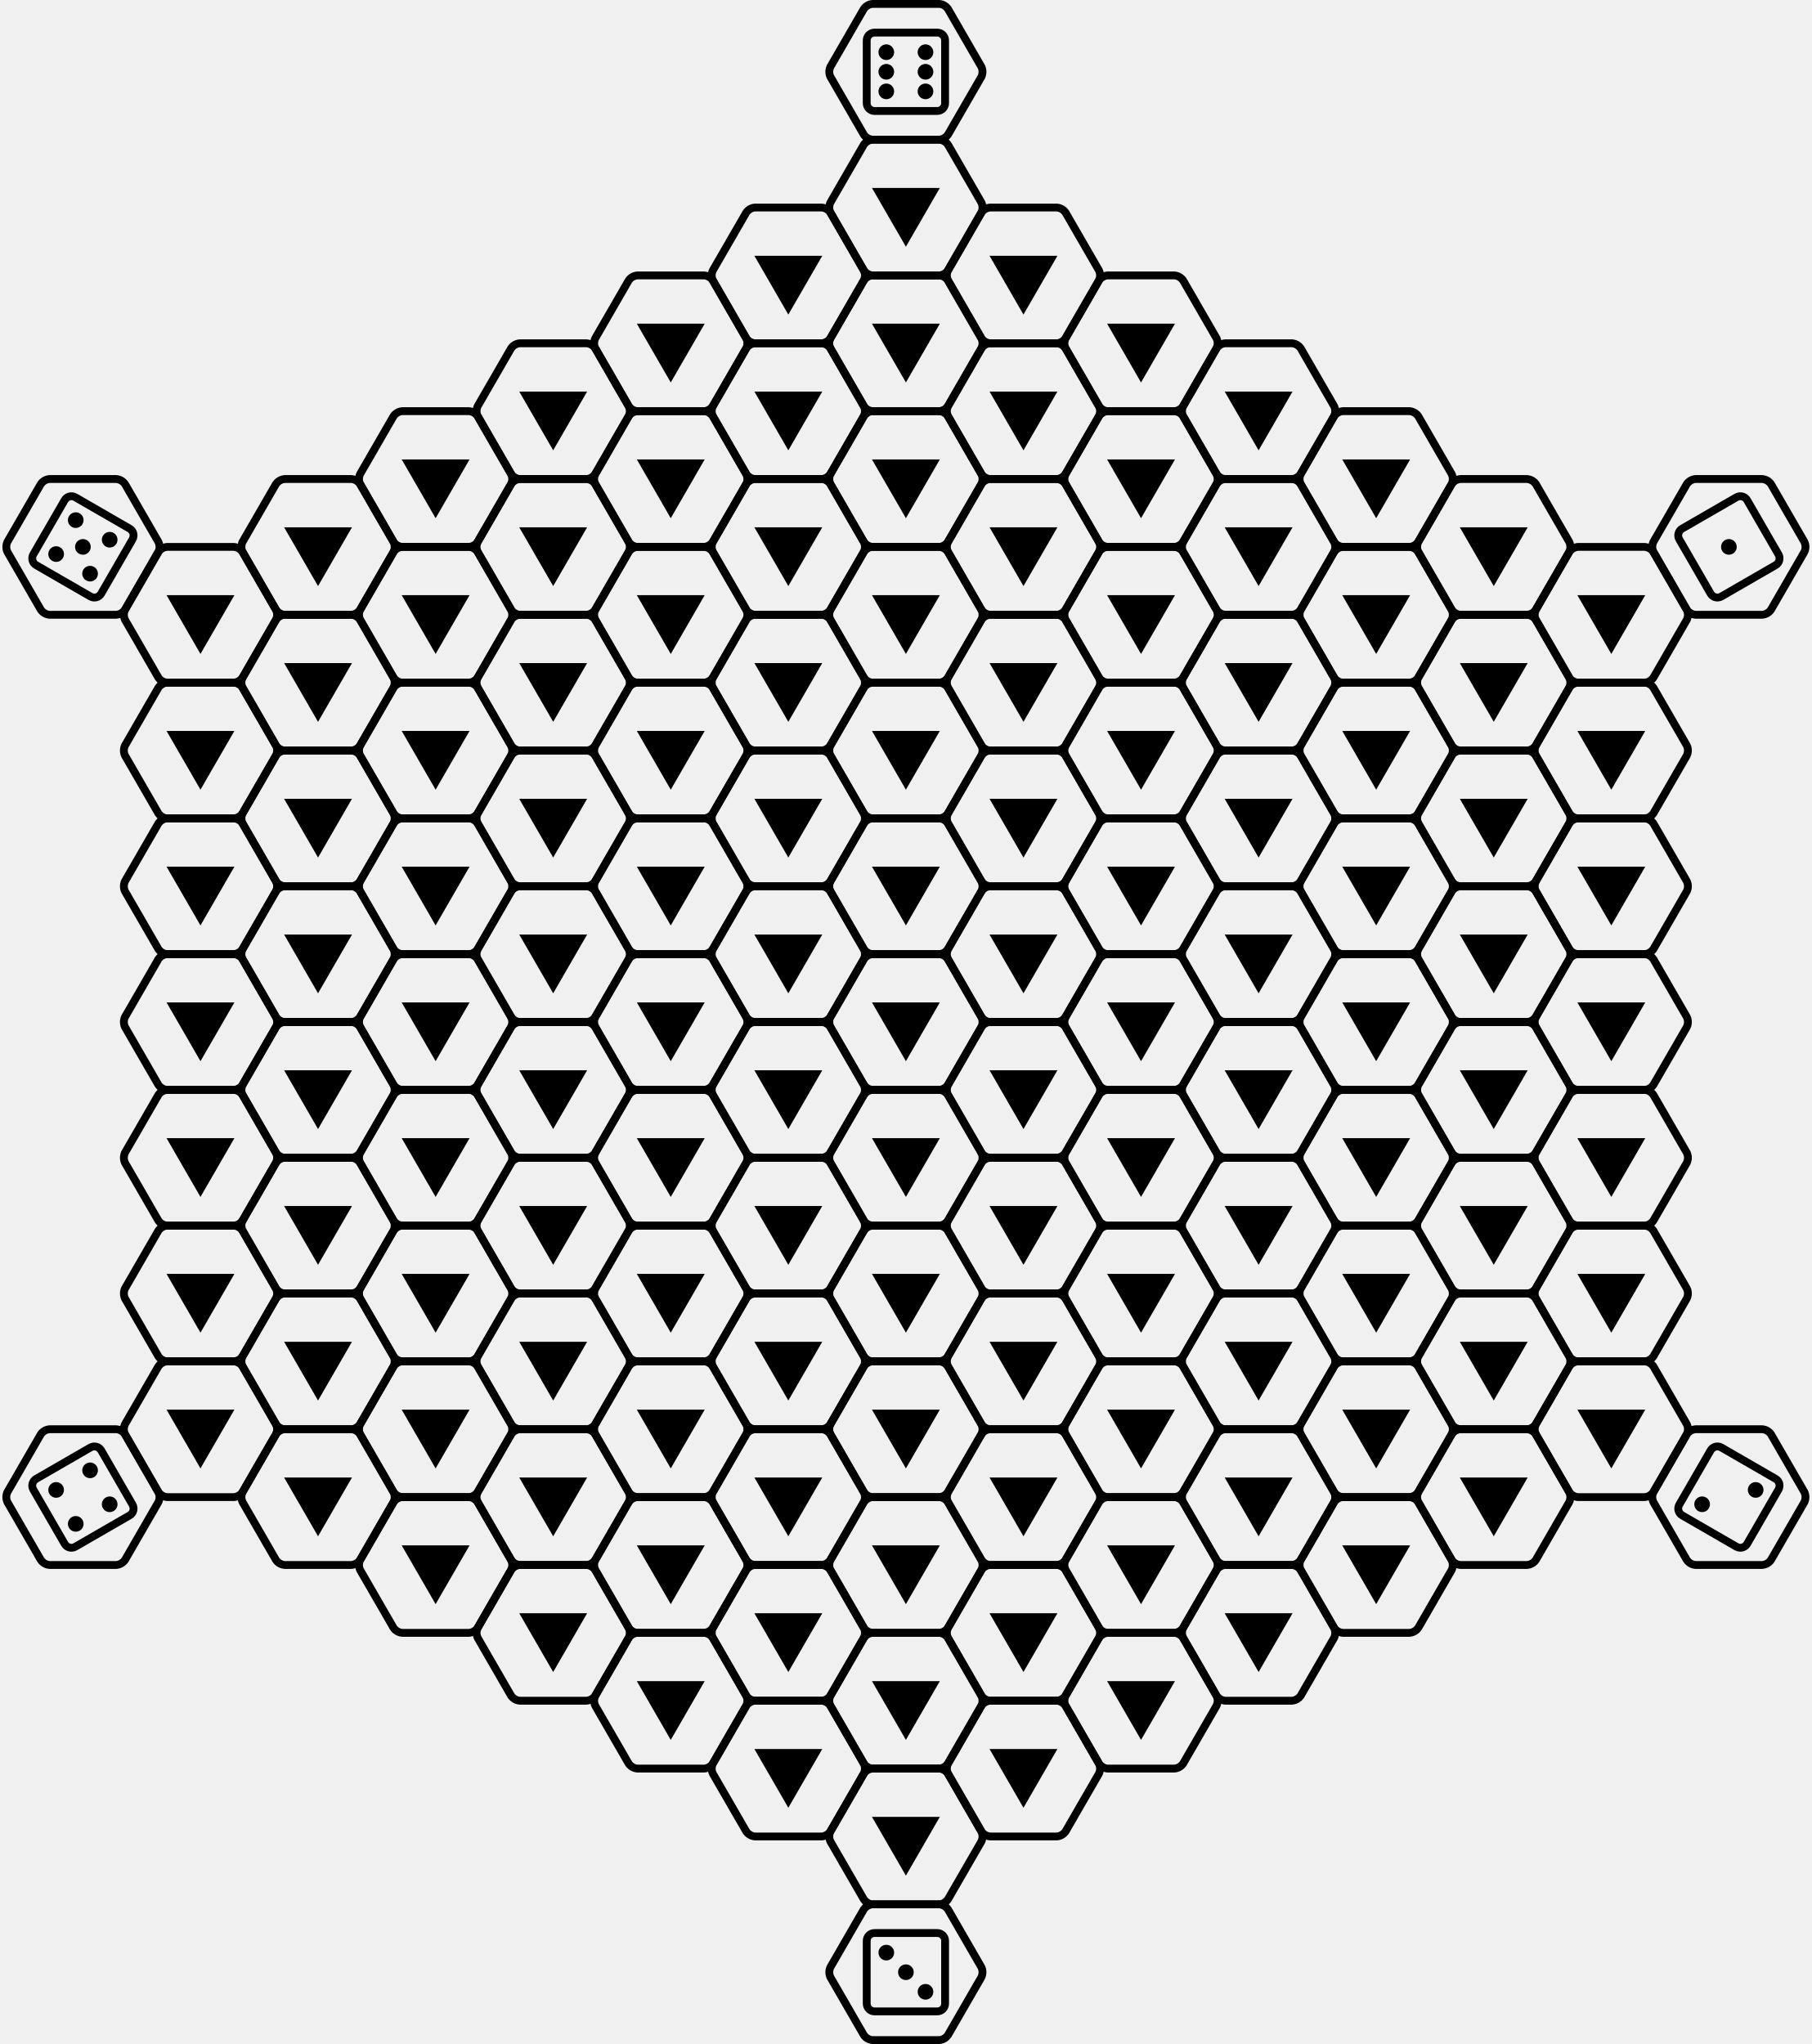
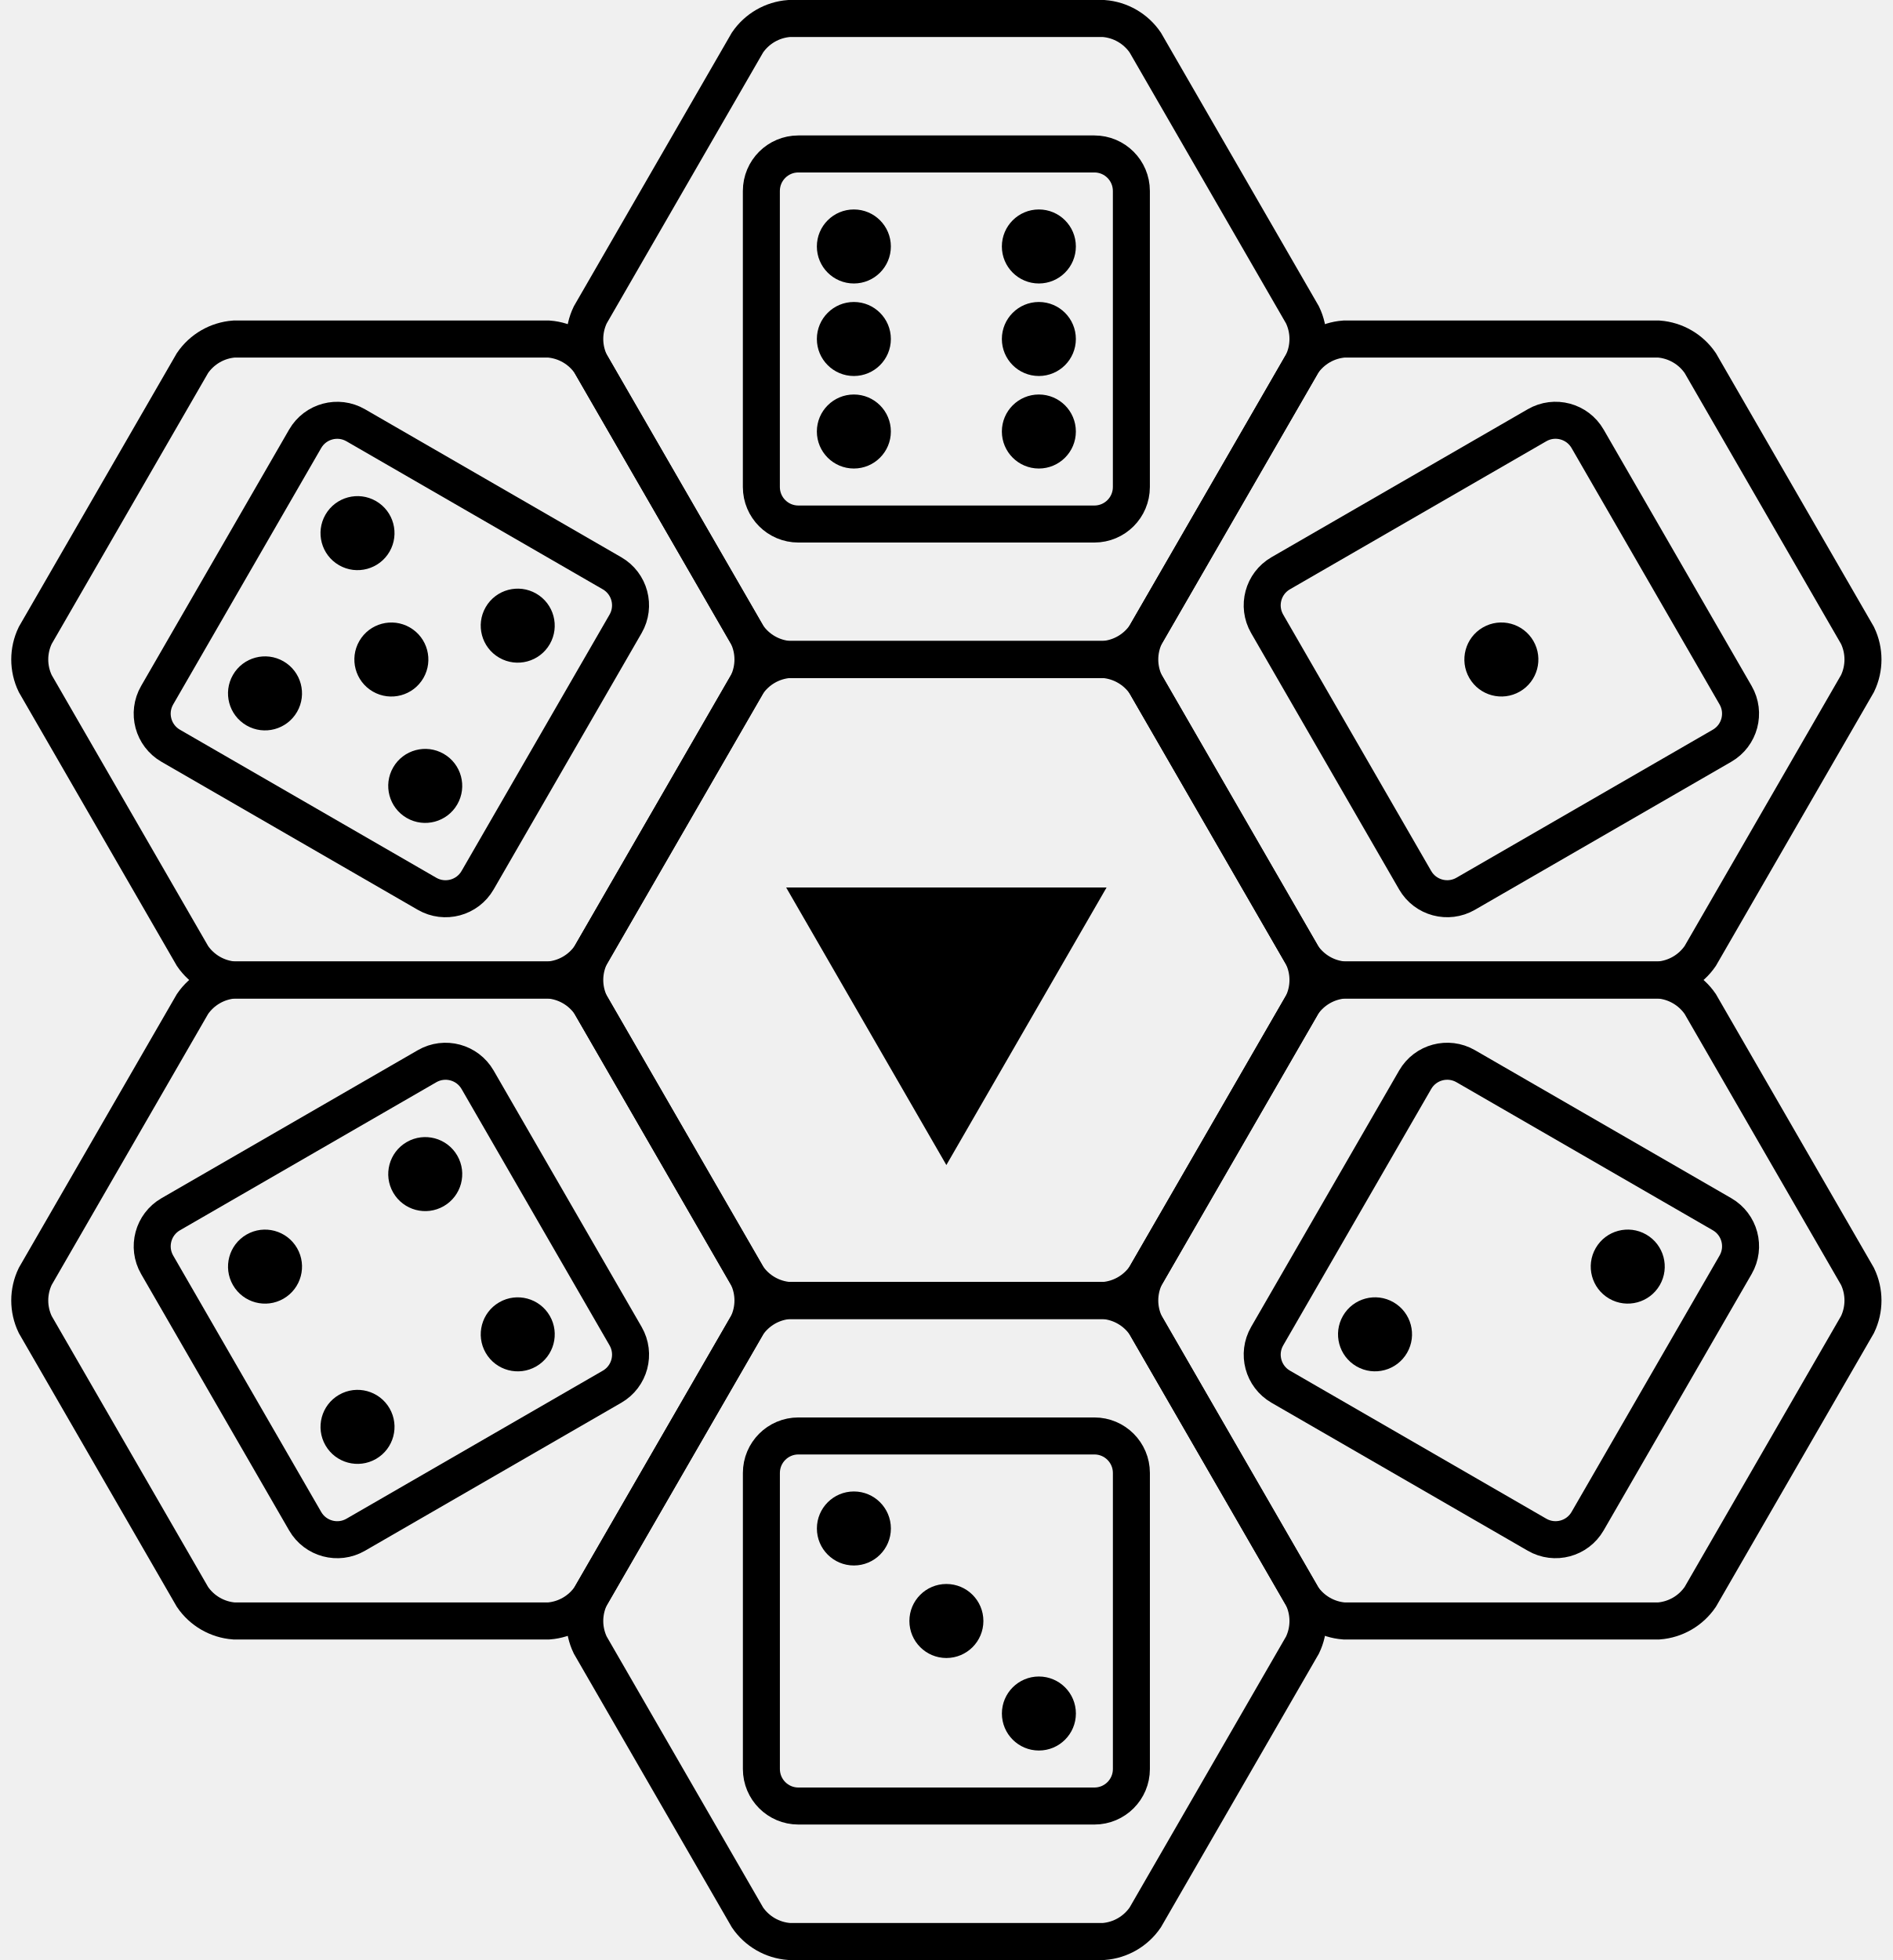
- <svg xmlns="http://www.w3.org/2000/svg" viewBox="0 0 231.155 260.808">
+ <svg xmlns="http://www.w3.org/2000/svg" viewBox="0 0 51.155 52.962">
  <defs>
-     <path d="M125.202,129.754 A1.5,1.5,0,0,1,125.202,131.053 L120.952,138.415 A1.5,1.5,0,0,1,119.827,139.064 L111.327,139.064 A1.5,1.5,0,0,1,110.202,138.415 L105.952,131.053 A1.5,1.5,0,0,1,105.952,129.754 L110.202,122.393 A1.5,1.5,0,0,1,111.327,121.744 L119.827,121.744 A1.5,1.5,0,0,1,120.952,122.393 z" fill="none" id="hexagon" stroke="black" stroke-width="1" />
-     <path d="M115.577,135.404 L111.247,127.904 L119.907,127.904 z" fill="black" id="triangle" stroke="none" />
-     <path d="M115.577,135.254 L111.377,127.979 L119.778,127.979 z" fill="white" id="triangle_hollow_interior" stroke="none" />
+     <path d="M35.202,25.831 A1.5,1.5,0,0,1,35.202,27.13 L30.952,34.491 A1.5,1.5,0,0,1,29.827,35.141 L21.327,35.141 A1.5,1.5,0,0,1,20.202,34.491 L15.952,27.13 A1.5,1.5,0,0,1,15.952,25.831 L20.202,18.47 A1.5,1.5,0,0,1,21.327,17.821 L29.827,17.821 A1.5,1.5,0,0,1,30.952,18.47 z" fill="none" id="hexagon" stroke="black" stroke-width="1" />
+     <path d="M25.577,31.481 L21.247,23.981 L29.907,23.981 z" fill="black" id="triangle" stroke="none" />
+     <path d="M25.577,31.331 L21.377,24.056 L29.778,24.056 z" fill="white" id="triangle_hollow_interior" stroke="none" />
    <g id="board_cell">
      <use href="#hexagon" />
      <use href="#triangle" />
    </g>
-     <rect fill="none" height="10" id="dice_outline" rx="1" stroke="black" stroke-width="1" width="10" x="110.577" y="125.404" />
-     <circle cx="115.577" cy="130.404" fill="black" id="pip" r="1" stroke="none" />
+     <rect fill="none" height="10" id="dice_outline" rx="1" stroke="black" stroke-width="1" width="10" x="20.577" y="21.481" />
+     <circle cx="25.577" cy="26.481" fill="black" id="pip" r="1" stroke="none" />
    <use href="#pip" id="centre_pip" />
    <use href="#pip" id="top_left_pip" x="-2.5" y="-2.5" />
    <use href="#pip" id="top_right_pip" x="2.5" y="-2.5" />
    <use href="#pip" id="bottom_left_pip" x="-2.5" y="2.5" />
    <use href="#pip" id="bottom_right_pip" x="2.5" y="2.5" />
    <use href="#pip" id="centre_left_pip" x="-2.5" />
    <use href="#pip" id="centre_right_pip" x="2.5" />
    <g id="dice_with_pips_1">
      <use href="#dice_outline" />
      <use href="#centre_pip" />
    </g>
    <g id="dice_with_pips_2">
      <use href="#dice_outline" />
      <use href="#top_left_pip" />
      <use href="#bottom_right_pip" />
    </g>
    <g id="dice_with_pips_3">
      <use href="#dice_outline" />
      <use href="#top_left_pip" />
      <use href="#centre_pip" />
      <use href="#bottom_right_pip" />
    </g>
    <g id="dice_with_pips_4">
      <use href="#dice_outline" />
      <use href="#top_left_pip" />
      <use href="#top_right_pip" />
      <use href="#bottom_left_pip" />
      <use href="#bottom_right_pip" />
    </g>
    <g id="dice_with_pips_5">
      <use href="#dice_outline" />
      <use href="#centre_pip" />
      <use href="#top_left_pip" />
      <use href="#top_right_pip" />
      <use href="#bottom_left_pip" />
      <use href="#bottom_right_pip" />
    </g>
    <g id="dice_with_pips_6">
      <use href="#dice_outline" />
      <use href="#top_left_pip" />
      <use href="#top_right_pip" />
      <use href="#bottom_left_pip" />
      <use href="#bottom_right_pip" />
      <use href="#centre_left_pip" />
      <use href="#centre_right_pip" />
    </g>
    <g id="direction_hexagon_1">
      <use href="#hexagon" />
-       <use href="#dice_with_pips_1" transform="rotate(60,115.5774,130.4038)" />
+       <use href="#dice_with_pips_1" transform="rotate(60,25.57735,26.48076)" />
    </g>
    <g id="direction_hexagon_2">
      <use href="#hexagon" />
-       <use href="#dice_with_pips_2" transform="rotate(120,115.5774,130.4038)" />
+       <use href="#dice_with_pips_2" transform="rotate(120,25.57735,26.48076)" />
    </g>
    <g id="direction_hexagon_3">
      <use href="#hexagon" />
-       <use href="#dice_with_pips_3" transform="rotate(180,115.5774,130.4038)" />
+       <use href="#dice_with_pips_3" transform="rotate(180,25.57735,26.48076)" />
    </g>
    <g id="direction_hexagon_4">
      <use href="#hexagon" />
-       <use href="#dice_with_pips_4" transform="rotate(240,115.5774,130.4038)" />
+       <use href="#dice_with_pips_4" transform="rotate(240,25.57735,26.48076)" />
    </g>
    <g id="direction_hexagon_5">
      <use href="#hexagon" />
-       <use href="#dice_with_pips_5" transform="rotate(300,115.5774,130.4038)" />
+       <use href="#dice_with_pips_5" transform="rotate(300,25.57735,26.48076)" />
    </g>
    <g id="direction_hexagon_6">
      <use href="#hexagon" />
-       <use href="#dice_with_pips_6" transform="rotate(360,115.5774,130.4038)" />
+       <use href="#dice_with_pips_6" transform="rotate(360,25.57735,26.48076)" />
    </g>
  </defs>
-   <rect fill="none" height="260.808" width="231.155" />
-   <use href="#direction_hexagon_1" x="105" y="-60.622" />
-   <use href="#direction_hexagon_2" x="105" y="60.622" />
-   <use href="#direction_hexagon_3" x="0" y="121.244" />
-   <use href="#direction_hexagon_4" x="-105" y="60.622" />
-   <use href="#direction_hexagon_5" x="-105" y="-60.622" />
-   <use href="#direction_hexagon_6" x="-0" y="-121.244" />
+   <rect fill="none" height="52.962" width="51.155" />
+   <use href="#direction_hexagon_1" x="15" y="-8.66" />
+   <use href="#direction_hexagon_2" x="15" y="8.66" />
+   <use href="#direction_hexagon_3" x="0" y="17.321" />
+   <use href="#direction_hexagon_4" x="-15" y="8.66" />
+   <use href="#direction_hexagon_5" x="-15" y="-8.66" />
+   <use href="#direction_hexagon_6" x="-0" y="-17.321" />
  <use href="#board_cell" />
-   <use href="#board_cell" x="15" y="8.66" />
-   <use href="#board_cell" x="0" y="17.321" />
-   <use href="#board_cell" x="-15" y="8.66" />
-   <use href="#board_cell" x="-15" y="-8.66" />
-   <use href="#board_cell" x="-0" y="-17.321" />
-   <use href="#board_cell" x="15" y="-8.66" />
-   <use href="#board_cell" x="30" y="17.321" />
-   <use href="#board_cell" x="15" y="25.981" />
-   <use href="#board_cell" x="0" y="34.641" />
-   <use href="#board_cell" x="-15" y="25.981" />
-   <use href="#board_cell" x="-30" y="17.321" />
-   <use href="#board_cell" x="-30" y="0" />
-   <use href="#board_cell" x="-30" y="-17.321" />
-   <use href="#board_cell" x="-15" y="-25.981" />
-   <use href="#board_cell" x="-0" y="-34.641" />
-   <use href="#board_cell" x="15" y="-25.981" />
-   <use href="#board_cell" x="30" y="-17.321" />
-   <use href="#board_cell" x="30" y="-0" />
-   <use href="#board_cell" x="45" y="25.981" />
-   <use href="#board_cell" x="30" y="34.641" />
-   <use href="#board_cell" x="15" y="43.301" />
-   <use href="#board_cell" x="0" y="51.962" />
-   <use href="#board_cell" x="-15" y="43.301" />
-   <use href="#board_cell" x="-30" y="34.641" />
-   <use href="#board_cell" x="-45" y="25.981" />
-   <use href="#board_cell" x="-45" y="8.66" />
-   <use href="#board_cell" x="-45" y="-8.66" />
-   <use href="#board_cell" x="-45" y="-25.981" />
-   <use href="#board_cell" x="-30" y="-34.641" />
-   <use href="#board_cell" x="-15" y="-43.301" />
-   <use href="#board_cell" x="-0" y="-51.962" />
-   <use href="#board_cell" x="15" y="-43.301" />
-   <use href="#board_cell" x="30" y="-34.641" />
-   <use href="#board_cell" x="45" y="-25.981" />
-   <use href="#board_cell" x="45" y="-8.66" />
-   <use href="#board_cell" x="45" y="8.66" />
-   <use href="#board_cell" x="60" y="34.641" />
-   <use href="#board_cell" x="45" y="43.301" />
-   <use href="#board_cell" x="30" y="51.962" />
-   <use href="#board_cell" x="15" y="60.622" />
-   <use href="#board_cell" x="0" y="69.282" />
-   <use href="#board_cell" x="-15" y="60.622" />
-   <use href="#board_cell" x="-30" y="51.962" />
-   <use href="#board_cell" x="-45" y="43.301" />
-   <use href="#board_cell" x="-60" y="34.641" />
-   <use href="#board_cell" x="-60" y="17.321" />
-   <use href="#board_cell" x="-60" y="0" />
-   <use href="#board_cell" x="-60" y="-17.321" />
-   <use href="#board_cell" x="-60" y="-34.641" />
-   <use href="#board_cell" x="-45" y="-43.301" />
-   <use href="#board_cell" x="-30" y="-51.962" />
-   <use href="#board_cell" x="-15" y="-60.622" />
-   <use href="#board_cell" x="-0" y="-69.282" />
-   <use href="#board_cell" x="15" y="-60.622" />
-   <use href="#board_cell" x="30" y="-51.962" />
-   <use href="#board_cell" x="45" y="-43.301" />
-   <use href="#board_cell" x="60" y="-34.641" />
-   <use href="#board_cell" x="60" y="-17.321" />
-   <use href="#board_cell" x="60" y="-0" />
-   <use href="#board_cell" x="60" y="17.321" />
-   <use href="#board_cell" x="75" y="43.301" />
-   <use href="#board_cell" x="60" y="51.962" />
-   <use href="#board_cell" x="45" y="60.622" />
-   <use href="#board_cell" x="30" y="69.282" />
-   <use href="#board_cell" x="15" y="77.942" />
-   <use href="#board_cell" x="0" y="86.603" />
-   <use href="#board_cell" x="-15" y="77.942" />
-   <use href="#board_cell" x="-30" y="69.282" />
-   <use href="#board_cell" x="-45" y="60.622" />
-   <use href="#board_cell" x="-60" y="51.962" />
-   <use href="#board_cell" x="-75" y="43.301" />
-   <use href="#board_cell" x="-75" y="25.981" />
-   <use href="#board_cell" x="-75" y="8.66" />
-   <use href="#board_cell" x="-75" y="-8.66" />
-   <use href="#board_cell" x="-75" y="-25.981" />
-   <use href="#board_cell" x="-75" y="-43.301" />
-   <use href="#board_cell" x="-60" y="-51.962" />
-   <use href="#board_cell" x="-45" y="-60.622" />
-   <use href="#board_cell" x="-30" y="-69.282" />
-   <use href="#board_cell" x="-15" y="-77.942" />
-   <use href="#board_cell" x="-0" y="-86.603" />
-   <use href="#board_cell" x="15" y="-77.942" />
-   <use href="#board_cell" x="30" y="-69.282" />
-   <use href="#board_cell" x="45" y="-60.622" />
-   <use href="#board_cell" x="60" y="-51.962" />
-   <use href="#board_cell" x="75" y="-43.301" />
-   <use href="#board_cell" x="75" y="-25.981" />
-   <use href="#board_cell" x="75" y="-8.66" />
-   <use href="#board_cell" x="75" y="8.66" />
-   <use href="#board_cell" x="75" y="25.981" />
-   <use href="#board_cell" x="90" y="51.962" />
-   <use href="#board_cell" x="75" y="60.622" />
-   <use href="#board_cell" x="60" y="69.282" />
-   <use href="#board_cell" x="45" y="77.942" />
-   <use href="#board_cell" x="30" y="86.603" />
-   <use href="#board_cell" x="15" y="95.263" />
-   <use href="#board_cell" x="0" y="103.923" />
-   <use href="#board_cell" x="-15" y="95.263" />
-   <use href="#board_cell" x="-30" y="86.603" />
-   <use href="#board_cell" x="-45" y="77.942" />
-   <use href="#board_cell" x="-60" y="69.282" />
-   <use href="#board_cell" x="-75" y="60.622" />
-   <use href="#board_cell" x="-90" y="51.962" />
-   <use href="#board_cell" x="-90" y="34.641" />
-   <use href="#board_cell" x="-90" y="17.321" />
-   <use href="#board_cell" x="-90" y="0" />
-   <use href="#board_cell" x="-90" y="-17.321" />
-   <use href="#board_cell" x="-90" y="-34.641" />
-   <use href="#board_cell" x="-90" y="-51.962" />
-   <use href="#board_cell" x="-75" y="-60.622" />
-   <use href="#board_cell" x="-60" y="-69.282" />
-   <use href="#board_cell" x="-45" y="-77.942" />
-   <use href="#board_cell" x="-30" y="-86.603" />
-   <use href="#board_cell" x="-15" y="-95.263" />
-   <use href="#board_cell" x="-0" y="-103.923" />
-   <use href="#board_cell" x="15" y="-95.263" />
-   <use href="#board_cell" x="30" y="-86.603" />
-   <use href="#board_cell" x="45" y="-77.942" />
-   <use href="#board_cell" x="60" y="-69.282" />
-   <use href="#board_cell" x="75" y="-60.622" />
-   <use href="#board_cell" x="90" y="-51.962" />
-   <use href="#board_cell" x="90" y="-34.641" />
-   <use href="#board_cell" x="90" y="-17.321" />
-   <use href="#board_cell" x="90" y="-0" />
-   <use href="#board_cell" x="90" y="17.321" />
-   <use href="#board_cell" x="90" y="34.641" />
</svg>
